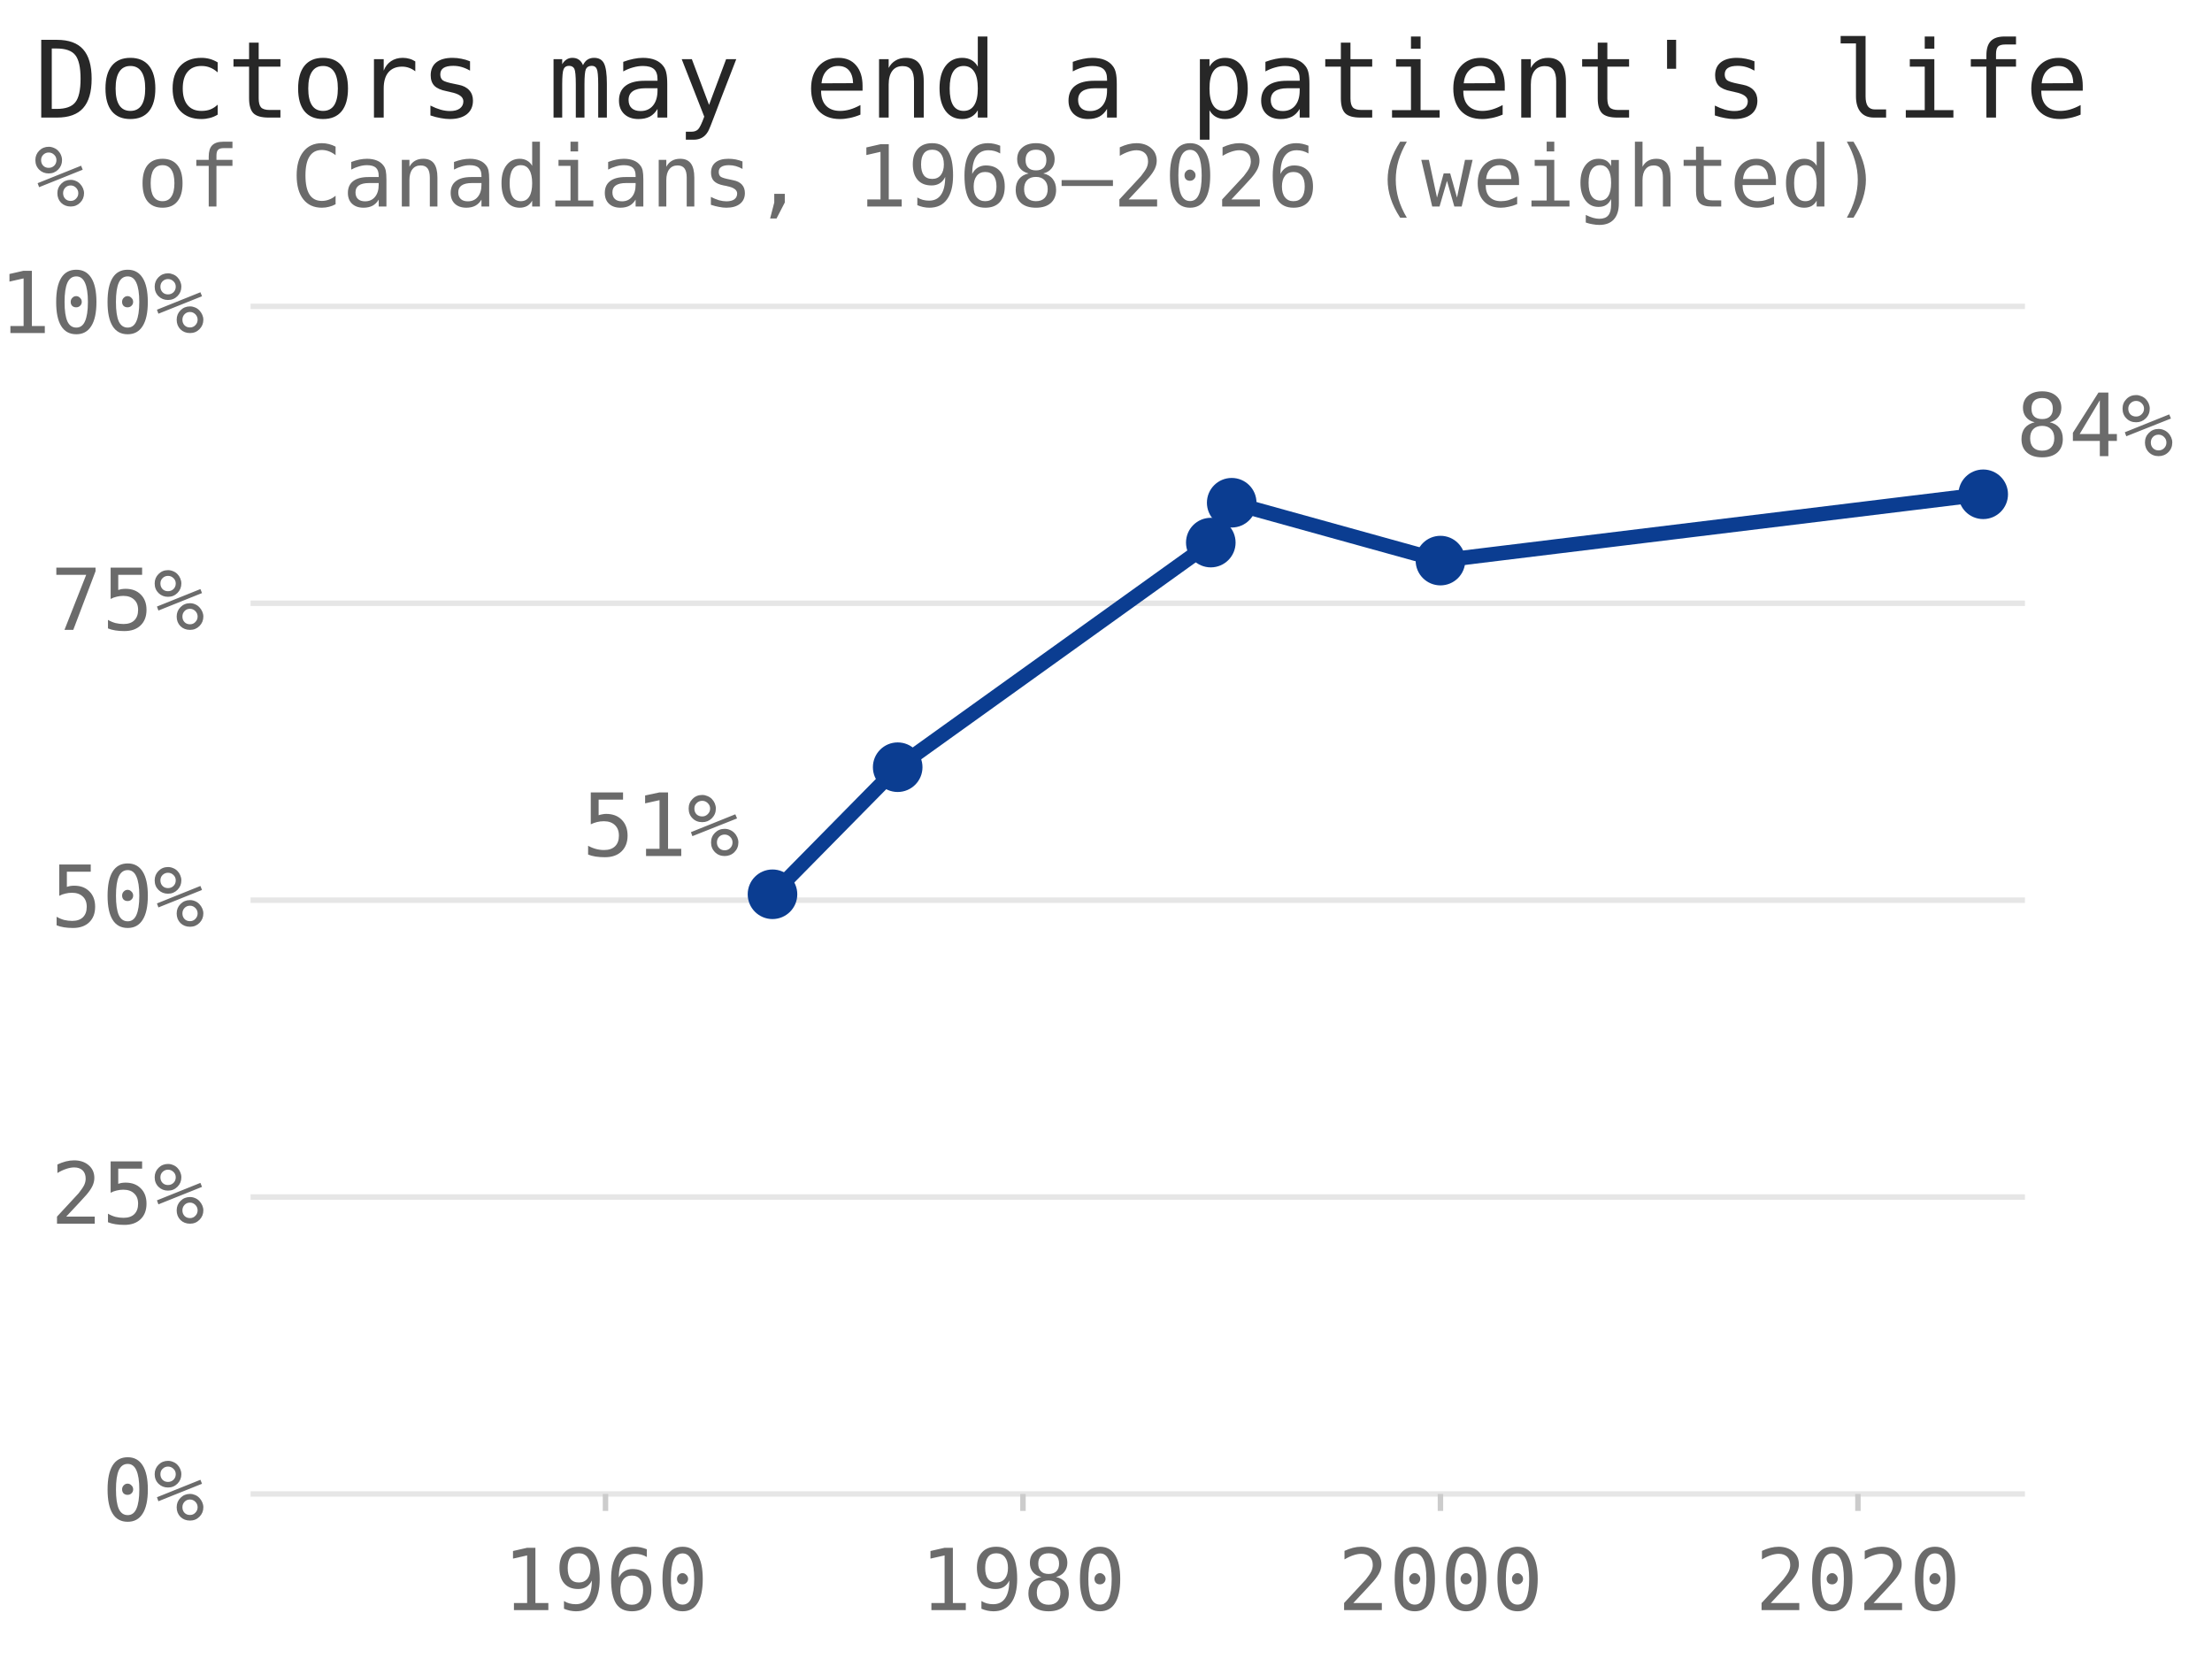
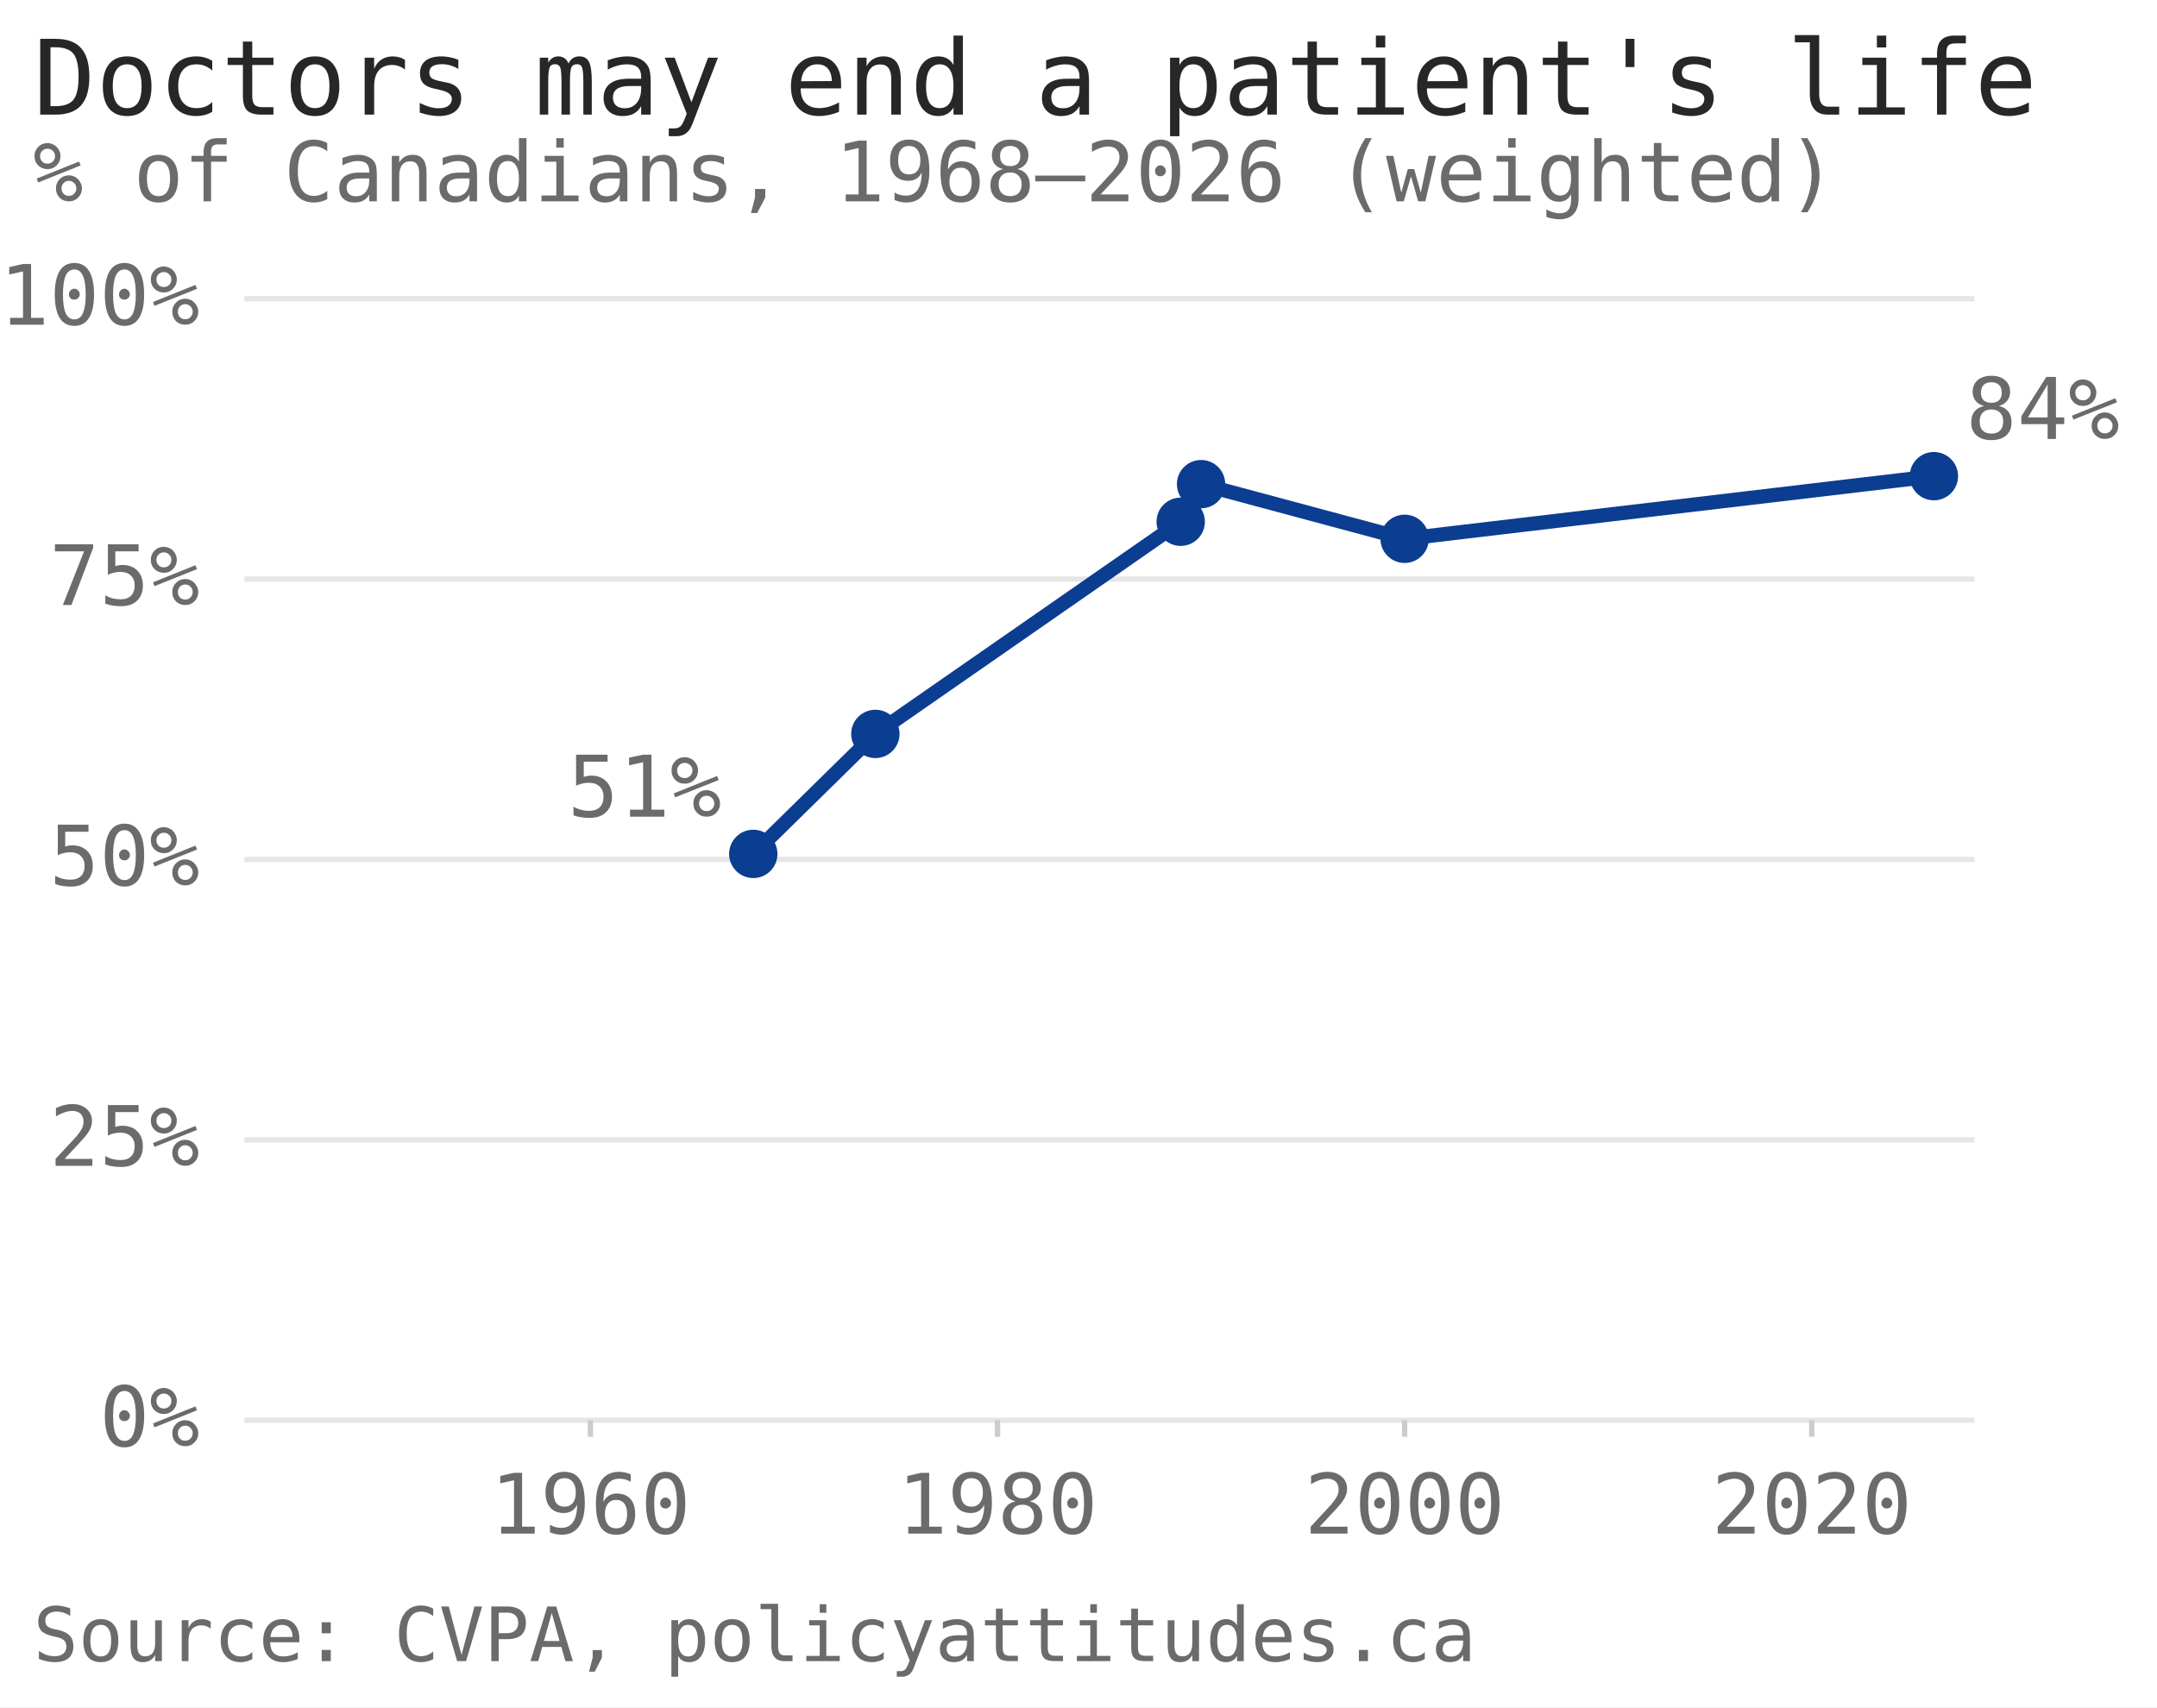
- <svg xmlns="http://www.w3.org/2000/svg" width="259.20pt" height="194.40pt" viewBox="0 0 259.20 194.40">
+ <svg xmlns="http://www.w3.org/2000/svg" width="259.20pt" height="205.20pt" viewBox="0 0 259.20 205.20">
  <g id="doctors-may-end-a-patients-life" class="svglite">
    <defs>
      <style type="text/css">
    .svglite line, .svglite polyline, .svglite polygon, .svglite path, .svglite rect, .svglite circle {
      fill: none;
      stroke: #000000;
      stroke-linecap: round;
      stroke-linejoin: round;
      stroke-miterlimit: 10.00;
    }
    .svglite text {
      white-space: pre;
    }
    .svglite g.glyphgroup path {
      fill: inherit;
      stroke: none;
    }
  </style>
    </defs>
    <rect width="100%" height="100%" style="stroke: none; fill: #FFFFFF;" />
    <defs>
-       <clipPath id="doctors-may-end-a-patients-life-cpMC4wMHwyNTkuMjB8MC4wMHwxOTQuNDA=">
-         <rect x="0.00" y="0.00" width="259.20" height="194.40" />
+       <clipPath id="doctors-may-end-a-patients-life-cpMC4wMHwyNTkuMjB8MC4wMHwyMDUuMjA=">
+         <rect x="0.00" y="0.00" width="259.20" height="205.20" />
      </clipPath>
    </defs>
-     <g clip-path="url(#doctors-may-end-a-patients-life-cpMC4wMHwyNTkuMjB8MC4wMHwxOTQuNDA=)">
-       <rect x="0.00" y="-0" width="259.20" height="194.40" style="stroke-width: 1.16; stroke: none; fill: #FFFFFF;" />
-       <polyline points="29.36,175.06 237.28,175.06 " style="stroke-width: 0.64; stroke: #E6E6E6; stroke-linecap: butt;" />
-       <polyline points="29.36,140.27 237.28,140.27 " style="stroke-width: 0.64; stroke: #E6E6E6; stroke-linecap: butt;" />
-       <polyline points="29.36,105.48 237.28,105.48 " style="stroke-width: 0.64; stroke: #E6E6E6; stroke-linecap: butt;" />
-       <polyline points="29.36,70.69 237.28,70.69 " style="stroke-width: 0.64; stroke: #E6E6E6; stroke-linecap: butt;" />
+     <g clip-path="url(#doctors-may-end-a-patients-life-cpMC4wMHwyNTkuMjB8MC4wMHwyMDUuMjA=)">
+       <rect x="0.00" y="0.00" width="259.20" height="205.20" style="stroke-width: 1.16; stroke: none; fill: #FFFFFF;" />
+       <polyline points="29.36,170.70 237.28,170.70 " style="stroke-width: 0.64; stroke: #E6E6E6; stroke-linecap: butt;" />
+       <polyline points="29.36,137.00 237.28,137.00 " style="stroke-width: 0.64; stroke: #E6E6E6; stroke-linecap: butt;" />
+       <polyline points="29.36,103.30 237.28,103.30 " style="stroke-width: 0.64; stroke: #E6E6E6; stroke-linecap: butt;" />
+       <polyline points="29.36,69.60 237.28,69.60 " style="stroke-width: 0.64; stroke: #E6E6E6; stroke-linecap: butt;" />
      <polyline points="29.36,35.90 237.28,35.90 " style="stroke-width: 0.64; stroke: #E6E6E6; stroke-linecap: butt;" />
-       <polyline points="90.52,104.79 105.19,89.90 141.88,63.58 144.33,58.91 168.79,65.69 232.39,57.92 " style="stroke-width: 1.71; stroke: #0B3D91; stroke-linecap: butt;" />
-       <circle cx="90.52" cy="104.79" r="2.52" style="stroke-width: 0.77; stroke: #0B3D91; fill: #0B3D91;" />
-       <circle cx="105.19" cy="89.90" r="2.52" style="stroke-width: 0.77; stroke: #0B3D91; fill: #0B3D91;" />
-       <circle cx="141.88" cy="63.58" r="2.52" style="stroke-width: 0.77; stroke: #0B3D91; fill: #0B3D91;" />
-       <circle cx="144.33" cy="58.91" r="2.52" style="stroke-width: 0.77; stroke: #0B3D91; fill: #0B3D91;" />
-       <circle cx="168.79" cy="65.69" r="2.52" style="stroke-width: 0.77; stroke: #0B3D91; fill: #0B3D91;" />
-       <circle cx="232.39" cy="57.92" r="2.52" style="stroke-width: 0.77; stroke: #0B3D91; fill: #0B3D91;" />
-       <text x="86.69" y="100.31" text-anchor="end" style="font-size: 10.24px;fill: #6B6B6B; font-family: &quot;Inconsolata&quot;;">51%</text>
-       <text x="236.22" y="53.45" style="font-size: 10.24px;fill: #6B6B6B; font-family: &quot;Inconsolata&quot;;">84%</text>
-       <text x="23.99" y="178.18" text-anchor="end" style="font-size: 10.00px;fill: #6B6B6B; font-family: &quot;Inconsolata&quot;;">0%</text>
-       <text x="23.99" y="143.39" text-anchor="end" style="font-size: 10.00px;fill: #6B6B6B; font-family: &quot;Inconsolata&quot;;">25%</text>
-       <text x="23.99" y="108.60" text-anchor="end" style="font-size: 10.00px;fill: #6B6B6B; font-family: &quot;Inconsolata&quot;;">50%</text>
-       <text x="23.99" y="73.81" text-anchor="end" style="font-size: 10.00px;fill: #6B6B6B; font-family: &quot;Inconsolata&quot;;">75%</text>
+       <polyline points="90.52,102.63 105.19,88.21 141.88,62.71 144.33,58.19 168.79,64.76 232.39,57.23 " style="stroke-width: 1.71; stroke: #0B3D91; stroke-linecap: butt;" />
+       <circle cx="90.52" cy="102.63" r="2.52" style="stroke-width: 0.77; stroke: #0B3D91; fill: #0B3D91;" />
+       <circle cx="105.19" cy="88.21" r="2.52" style="stroke-width: 0.77; stroke: #0B3D91; fill: #0B3D91;" />
+       <circle cx="141.88" cy="62.71" r="2.52" style="stroke-width: 0.77; stroke: #0B3D91; fill: #0B3D91;" />
+       <circle cx="144.33" cy="58.19" r="2.52" style="stroke-width: 0.77; stroke: #0B3D91; fill: #0B3D91;" />
+       <circle cx="168.79" cy="64.76" r="2.52" style="stroke-width: 0.77; stroke: #0B3D91; fill: #0B3D91;" />
+       <circle cx="232.39" cy="57.23" r="2.52" style="stroke-width: 0.77; stroke: #0B3D91; fill: #0B3D91;" />
+       <text x="86.69" y="98.16" text-anchor="end" style="font-size: 10.24px;fill: #6B6B6B; font-family: &quot;Inconsolata&quot;;">51%</text>
+       <text x="236.22" y="52.76" style="font-size: 10.24px;fill: #6B6B6B; font-family: &quot;Inconsolata&quot;;">84%</text>
+       <text x="23.99" y="173.82" text-anchor="end" style="font-size: 10.00px;fill: #6B6B6B; font-family: &quot;Inconsolata&quot;;">0%</text>
+       <text x="23.99" y="140.12" text-anchor="end" style="font-size: 10.00px;fill: #6B6B6B; font-family: &quot;Inconsolata&quot;;">25%</text>
+       <text x="23.99" y="106.42" text-anchor="end" style="font-size: 10.00px;fill: #6B6B6B; font-family: &quot;Inconsolata&quot;;">50%</text>
+       <text x="23.99" y="72.72" text-anchor="end" style="font-size: 10.00px;fill: #6B6B6B; font-family: &quot;Inconsolata&quot;;">75%</text>
      <text x="23.99" y="39.03" text-anchor="end" style="font-size: 10.00px;fill: #6B6B6B; font-family: &quot;Inconsolata&quot;;">100%</text>
-       <polyline points="70.95,177.05 70.95,175.06 " style="stroke-width: 0.64; stroke: #CCCCCC; stroke-linecap: butt;" />
-       <polyline points="119.87,177.05 119.87,175.06 " style="stroke-width: 0.64; stroke: #CCCCCC; stroke-linecap: butt;" />
-       <polyline points="168.79,177.05 168.79,175.06 " style="stroke-width: 0.64; stroke: #CCCCCC; stroke-linecap: butt;" />
-       <polyline points="217.71,177.05 217.71,175.06 " style="stroke-width: 0.64; stroke: #CCCCCC; stroke-linecap: butt;" />
-       <text x="70.95" y="188.67" text-anchor="middle" style="font-size: 10.00px;fill: #6B6B6B; font-family: &quot;Inconsolata&quot;;">1960</text>
-       <text x="119.87" y="188.67" text-anchor="middle" style="font-size: 10.00px;fill: #6B6B6B; font-family: &quot;Inconsolata&quot;;">1980</text>
-       <text x="168.79" y="188.67" text-anchor="middle" style="font-size: 10.00px;fill: #6B6B6B; font-family: &quot;Inconsolata&quot;;">2000</text>
-       <text x="217.71" y="188.67" text-anchor="middle" style="font-size: 10.00px;fill: #6B6B6B; font-family: &quot;Inconsolata&quot;;">2020</text>
+       <polyline points="70.95,172.69 70.95,170.70 " style="stroke-width: 0.64; stroke: #CCCCCC; stroke-linecap: butt;" />
+       <polyline points="119.87,172.69 119.87,170.70 " style="stroke-width: 0.64; stroke: #CCCCCC; stroke-linecap: butt;" />
+       <polyline points="168.79,172.69 168.79,170.70 " style="stroke-width: 0.64; stroke: #CCCCCC; stroke-linecap: butt;" />
+       <polyline points="217.71,172.69 217.71,170.70 " style="stroke-width: 0.64; stroke: #CCCCCC; stroke-linecap: butt;" />
+       <text x="70.95" y="184.32" text-anchor="middle" style="font-size: 10.00px;fill: #6B6B6B; font-family: &quot;Inconsolata&quot;;">1960</text>
+       <text x="119.87" y="184.32" text-anchor="middle" style="font-size: 10.00px;fill: #6B6B6B; font-family: &quot;Inconsolata&quot;;">1980</text>
+       <text x="168.79" y="184.32" text-anchor="middle" style="font-size: 10.00px;fill: #6B6B6B; font-family: &quot;Inconsolata&quot;;">2000</text>
+       <text x="217.71" y="184.32" text-anchor="middle" style="font-size: 10.00px;fill: #6B6B6B; font-family: &quot;Inconsolata&quot;;">2020</text>
      <text x="3.99" y="24.20" style="font-size: 10.00px;fill: #6B6B6B; font-family: &quot;Inconsolata&quot;;">% of Canadians, 1968–2026 (weighted)</text>
      <text x="3.99" y="13.78" style="font-size: 12.50px; font-weight: 500;fill: #272727; font-family: &quot;Inconsolata&quot;;">Doctors may end a patient's life</text>
+       <text x="3.99" y="199.65" style="font-size: 9.00px;fill: #6B6B6B; font-family: &quot;Inconsolata&quot;;">Source: CVPA, policyattitudes.ca</text>
    </g>
  </g>
</svg>
